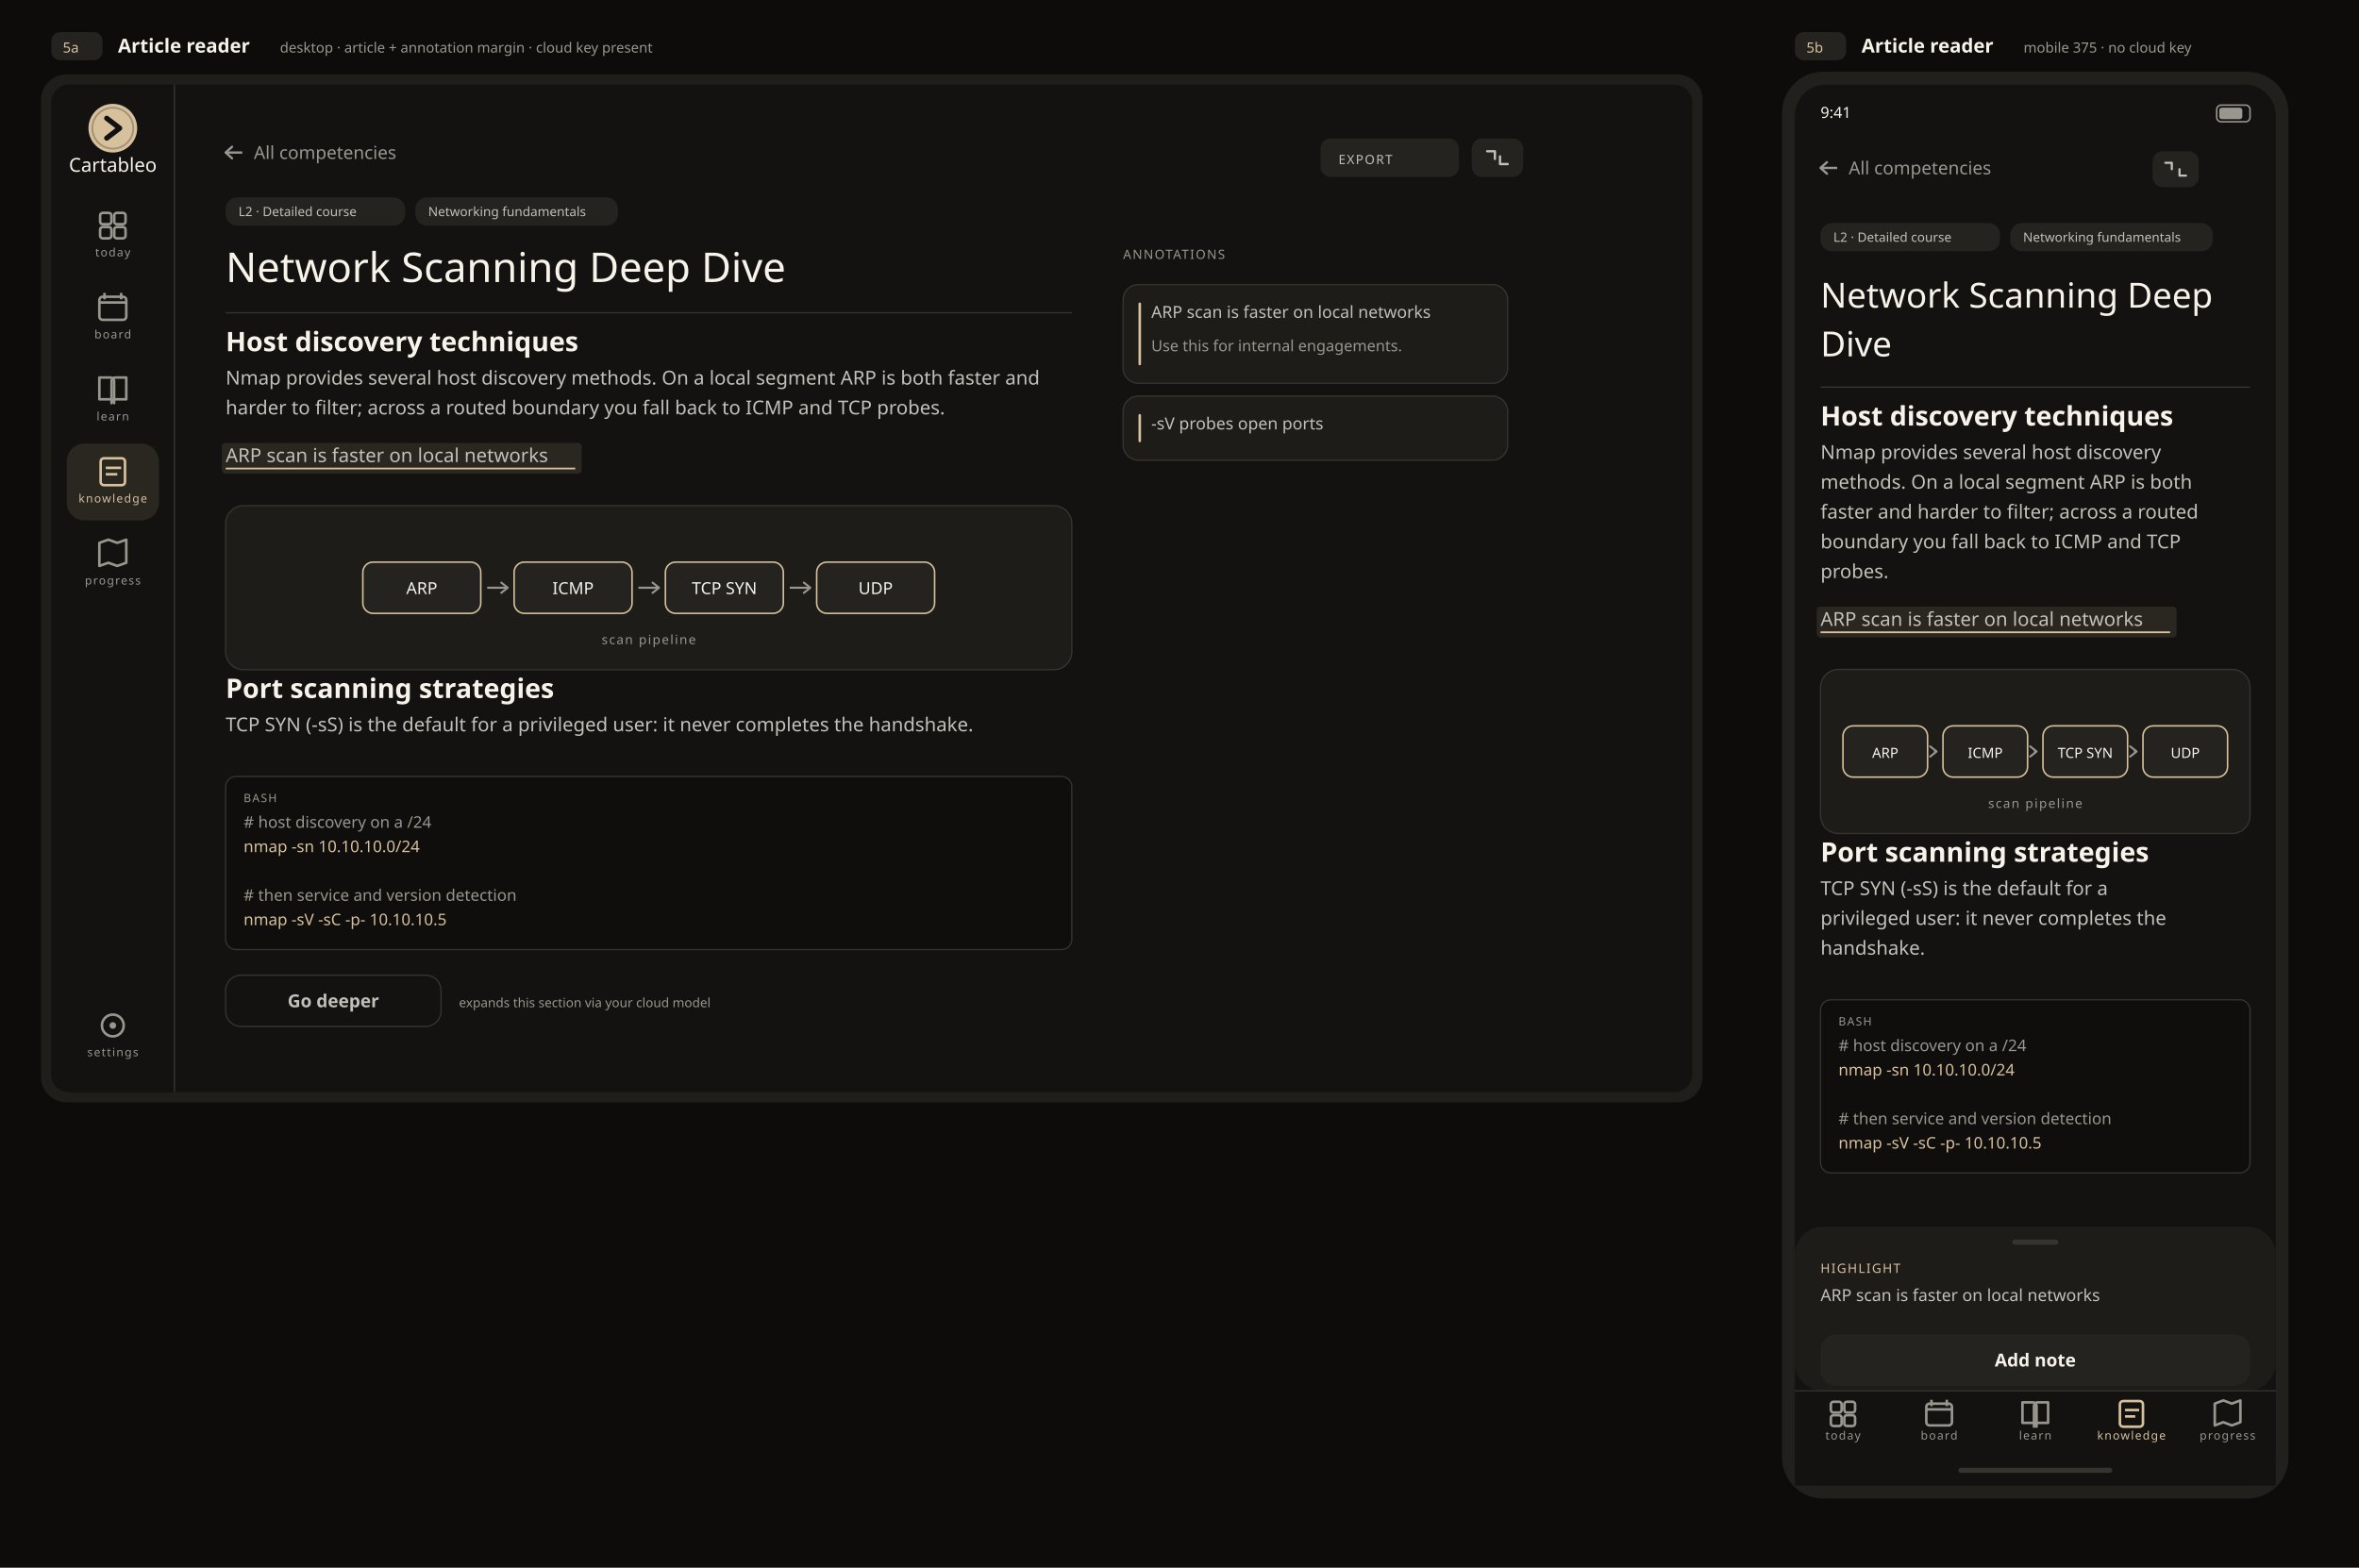
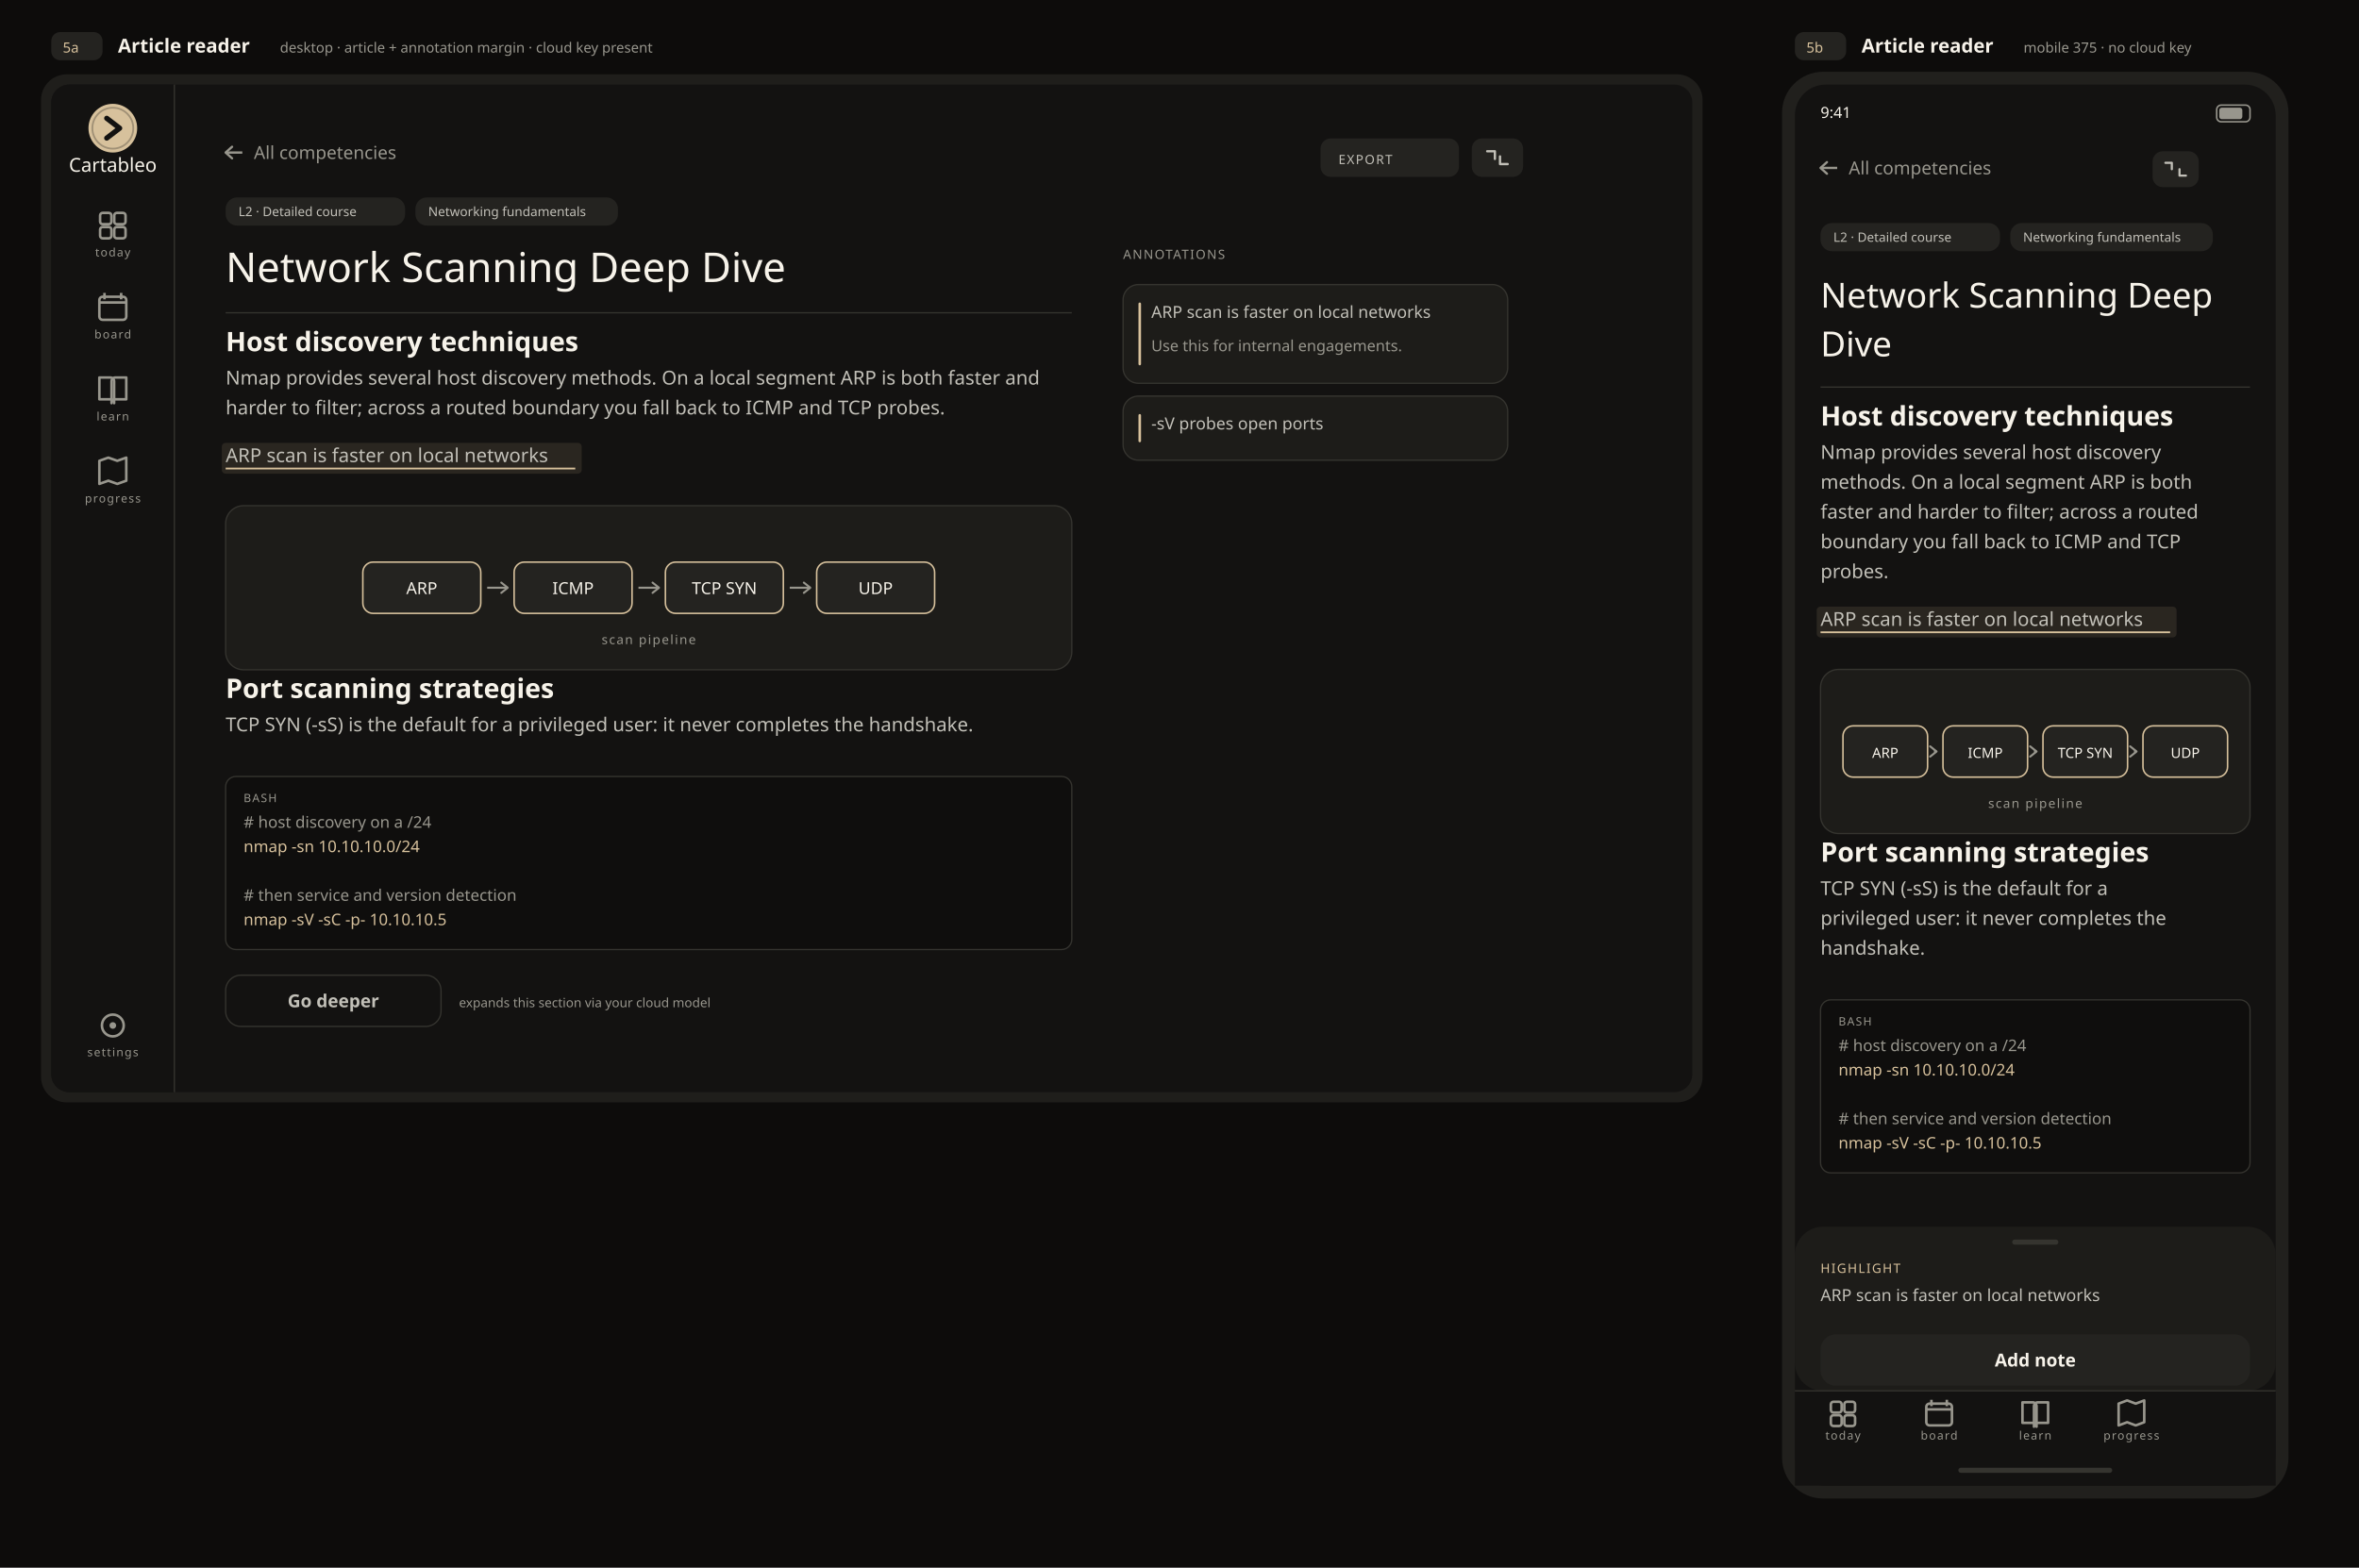
<svg xmlns="http://www.w3.org/2000/svg" width="1840" height="1223" viewBox="0 0 1840 1223">
  <rect x="0" y="0" width="1840" height="1223" fill="#0d0c0b" />
  <rect x="40" y="25" width="40" height="22" rx="7" fill="#242320" />
  <text x="49" y="41" font-family="JetBrains Mono" font-size="11" fill="#d7c19c">5a</text>
  <text x="92" y="41" font-family="Archivo" font-size="15" fill="#f7f3ea" font-weight="700">Article reader</text>
  <text x="218.35" y="41" font-family="JetBrains Mono" font-size="11" fill="#98968d">desktop · article + annotation margin · cloud key present</text>
  <rect x="1400" y="25" width="40" height="22" rx="7" fill="#242320" />
  <text x="1409" y="41" font-family="JetBrains Mono" font-size="11" fill="#d7c19c">5b</text>
  <text x="1452" y="41" font-family="Archivo" font-size="15" fill="#f7f3ea" font-weight="700">Article reader</text>
  <text x="1578.35" y="41" font-family="JetBrains Mono" font-size="11" fill="#98968d">mobile 375 · no cloud key</text>
  <rect x="32" y="58" width="1296" height="802" rx="20" fill="#35342f" opacity="0.45" />
  <rect x="40" y="66" width="1280" height="786" rx="14" fill="#131211" />
  <g transform="translate(40,66)">
    <clipPath id="rc">
      <rect width="1280" height="786" rx="14" />
    </clipPath>
    <g clip-path="url(#rc)">
      <rect x="0" y="0" width="96" height="786" fill="#131211" />
      <line x1="96" y1="0" x2="96" y2="786" stroke="#35342f" stroke-width="1" />
      <circle cx="48.0" cy="34" r="19.0" fill="#d7c19c" />
      <circle cx="48.0" cy="34" r="15.96" fill="none" stroke="#131211" stroke-width="1.387" opacity="0.28" />
      <path d="M43.25 26.281L53.344 34L43.25 41.719" fill="none" stroke="#131211" stroke-width="4.037" stroke-linecap="round" stroke-linejoin="round" />
      <text x="48.0" y="68" font-family="DM Serif Display" font-size="15" fill="#f7f3ea" text-anchor="middle">Cartableo</text>
      <rect x="38.078" y="100.078" width="8.82" height="8.82" rx="2" fill="none" stroke="#98968d" stroke-width="2" />
      <rect x="38.078" y="111.103" width="8.82" height="8.82" rx="2" fill="none" stroke="#98968d" stroke-width="2" />
      <rect x="49.103" y="100.078" width="8.82" height="8.82" rx="2" fill="none" stroke="#98968d" stroke-width="2" />
      <rect x="49.103" y="111.103" width="8.82" height="8.82" rx="2" fill="none" stroke="#98968d" stroke-width="2" />
      <text x="48.0" y="134" font-family="JetBrains Mono" font-size="9" fill="#98968d" text-anchor="middle" letter-spacing="0.9">today</text>
      <rect x="37.5" y="165.5" width="21" height="18" rx="2.5" fill="none" stroke="#98968d" stroke-width="2" />
      <line x1="37.5" y1="170.0" x2="58.5" y2="170.0" stroke="#98968d" stroke-width="2" />
      <line x1="41.5" y1="162.5" x2="41.5" y2="167.5" stroke="#98968d" stroke-width="2" />
      <line x1="54.5" y1="162.5" x2="54.5" y2="167.5" stroke="#98968d" stroke-width="2" />
      <text x="48.0" y="198" font-family="JetBrains Mono" font-size="9" fill="#98968d" text-anchor="middle" letter-spacing="0.9">board</text>
      <path d="M37.5 228.5h8.5a3 3 0 0 1 3 3v17a3 3 0 0 0-3-3h-8.5z" fill="none" stroke="#98968d" stroke-width="2" stroke-linecap="round" stroke-linejoin="round" />
      <path d="M58.5 228.5h-8.5a3 3 0 0 0-3 3v17a3 3 0 0 1 3-3h8.5z" fill="none" stroke="#98968d" stroke-width="2" stroke-linecap="round" stroke-linejoin="round" />
      <text x="48.0" y="262" font-family="JetBrains Mono" font-size="9" fill="#98968d" text-anchor="middle" letter-spacing="0.9">learn</text>
-       <rect x="12.0" y="280" width="72" height="60" rx="14" fill="#2a2620" />
-       <rect x="38.5" y="291.5" width="19" height="21" rx="2.5" fill="none" stroke="#d7c19c" stroke-width="2" />
-       <line x1="42.5" y1="299" x2="54.5" y2="299" stroke="#d7c19c" stroke-width="2" />
-       <line x1="42.5" y1="304" x2="51.5" y2="304" stroke="#d7c19c" stroke-width="2" />
-       <text x="48.0" y="326" font-family="JetBrains Mono" font-size="9" fill="#d7c19c" text-anchor="middle" letter-spacing="0.9">knowledge</text>
-       <path d="M37.5 375.5v-18l7.0 -2.5 7.0 2.5 7.0 -2.5v18l-7.0 2.5 -7.0 -2.5z" fill="none" stroke="#98968d" stroke-width="2" stroke-linecap="round" stroke-linejoin="round" />
-       <text x="48.0" y="390" font-family="JetBrains Mono" font-size="9" fill="#98968d" text-anchor="middle" letter-spacing="0.9">progress</text>
+       <path d="M37.5 311.5v-18l7.0 -2.5 7.0 2.5 7.0 -2.5v18l-7.0 2.5 -7.0 -2.5z" fill="none" stroke="#98968d" stroke-width="2" stroke-linecap="round" stroke-linejoin="round" />
+       <text x="48.0" y="326" font-family="JetBrains Mono" font-size="9" fill="#98968d" text-anchor="middle" letter-spacing="0.9">progress</text>
      <circle cx="48.0" cy="734" r="8.5" fill="none" stroke="#98968d" stroke-width="2" />
      <circle cx="48.0" cy="734" r="2.6" fill="#98968d" />
      <text x="48.0" y="758" font-family="JetBrains Mono" font-size="9" fill="#98968d" text-anchor="middle" letter-spacing="0.9">settings</text>
      <line x1="136" y1="53" x2="149" y2="53" stroke="#98968d" stroke-width="1.8" />
      <path d="M141 48.5L136 53L141 57.5" fill="none" stroke="#98968d" stroke-width="1.8" stroke-linecap="round" stroke-linejoin="round" />
      <text x="158" y="58" font-family="Archivo" font-size="14" fill="#98968d">All competencies</text>
      <rect x="990" y="42" width="108" height="30" rx="8" fill="#242320" />
      <text x="1004" y="62" font-family="JetBrains Mono" font-size="10" fill="#c2c0b8" letter-spacing="1">EXPORT</text>
      <rect x="1108" y="42" width="40" height="30" rx="8" fill="#242320" />
      <path d="M1120 52h6v6M1136 62h-6v-6" fill="none" stroke="#c2c0b8" stroke-width="1.8" stroke-linecap="round" stroke-linejoin="round" />
      <rect x="136" y="88" width="140.0" height="22" rx="9" fill="#242320" />
      <text x="146" y="102.6" font-family="JetBrains Mono" font-size="10" fill="#c2c0b8">L2 · Detailed course</text>
      <rect x="284.0" y="88" width="158.0" height="22" rx="9" fill="#242320" />
      <text x="294.0" y="102.6" font-family="JetBrains Mono" font-size="10" fill="#c2c0b8">Networking fundamentals</text>
      <text x="136" y="154" font-family="DM Serif Display" font-size="32" fill="#f7f3ea">Network Scanning Deep Dive</text>
      <line x1="136" y1="178" x2="796" y2="178" stroke="#35342f" stroke-width="1" />
      <text x="136" y="208" font-family="Archivo" font-size="21" fill="#f7f3ea" font-weight="700">Host discovery techniques</text>
      <text x="136" y="234.0" font-family="Archivo" font-size="15" fill="#c2c0b8">Nmap provides several host discovery methods. On a local segment ARP is both faster and</text>
      <text x="136" y="257.25" font-family="Archivo" font-size="15" fill="#c2c0b8">harder to filter; across a routed boundary you fall back to ICMP and TCP probes.</text>
      <rect x="133" y="279.5" width="280.7" height="24" rx="3" fill="#2a2620" />
      <text x="136" y="294.5" font-family="Archivo" font-size="15" fill="#c2c0b8">ARP scan is faster on local networks</text>
      <line x1="136" y1="299.5" x2="408.7" y2="299.5" stroke="#d7c19c" stroke-width="1.4" />
      <rect x="136" y="328.5" width="660" height="128" rx="14" fill="#1d1c19" stroke="#35342f" stroke-width="1" />
      <rect x="243.0" y="372.5" width="92" height="40" rx="8" fill="#242320" stroke="#d7c19c" stroke-width="1.2" />
      <text x="289.0" y="397.5" font-family="Archivo" font-size="13" fill="#f7f3ea" text-anchor="middle">ARP</text>
      <line x1="340.0" y1="392.5" x2="356.0" y2="392.5" stroke="#98968d" stroke-width="1.6" />
      <path d="M351.0 388.5l5 4 -5 4" fill="none" stroke="#98968d" stroke-width="1.6" stroke-linecap="round" stroke-linejoin="round" />
      <rect x="361.0" y="372.5" width="92" height="40" rx="8" fill="#242320" stroke="#d7c19c" stroke-width="1.2" />
      <text x="407.0" y="397.5" font-family="Archivo" font-size="13" fill="#f7f3ea" text-anchor="middle">ICMP</text>
      <line x1="458.0" y1="392.5" x2="474.0" y2="392.5" stroke="#98968d" stroke-width="1.6" />
      <path d="M469.0 388.5l5 4 -5 4" fill="none" stroke="#98968d" stroke-width="1.6" stroke-linecap="round" stroke-linejoin="round" />
      <rect x="479.0" y="372.5" width="92" height="40" rx="8" fill="#242320" stroke="#d7c19c" stroke-width="1.2" />
      <text x="525.0" y="397.5" font-family="Archivo" font-size="13" fill="#f7f3ea" text-anchor="middle">TCP SYN</text>
      <line x1="576.0" y1="392.5" x2="592.0" y2="392.5" stroke="#98968d" stroke-width="1.6" />
      <path d="M587.0 388.5l5 4 -5 4" fill="none" stroke="#98968d" stroke-width="1.6" stroke-linecap="round" stroke-linejoin="round" />
      <rect x="597.0" y="372.5" width="92" height="40" rx="8" fill="#242320" stroke="#d7c19c" stroke-width="1.2" />
      <text x="643.0" y="397.5" font-family="Archivo" font-size="13" fill="#f7f3ea" text-anchor="middle">UDP</text>
      <text x="466.0" y="436.5" font-family="JetBrains Mono" font-size="10" fill="#98968d" text-anchor="middle" letter-spacing="1">scan pipeline</text>
      <text x="136" y="478.5" font-family="Archivo" font-size="21" fill="#f7f3ea" font-weight="700">Port scanning strategies</text>
      <text x="136" y="504.5" font-family="Archivo" font-size="15" fill="#c2c0b8">TCP SYN (-sS) is the default for a privileged user: it never completes the handshake.</text>
      <rect x="136" y="539.75" width="660" height="135" rx="8" fill="#0f0e0d" stroke="#35342f" stroke-width="1" />
      <text x="150" y="559.75" font-family="JetBrains Mono" font-size="9" fill="#98968d" letter-spacing="0.9">BASH</text>
      <text x="150" y="579.75" font-family="JetBrains Mono" font-size="12.5" fill="#98968d"># host discovery on a /24</text>
      <text x="150" y="598.75" font-family="JetBrains Mono" font-size="12.5" fill="#d7c19c">nmap -sn 10.10.10.0/24</text>
      <text x="150" y="617.75" font-family="JetBrains Mono" font-size="12.5" fill="#c2c0b8" />
      <text x="150" y="636.75" font-family="JetBrains Mono" font-size="12.5" fill="#98968d"># then service and version detection</text>
      <text x="150" y="655.75" font-family="JetBrains Mono" font-size="12.5" fill="#d7c19c">nmap -sV -sC -p- 10.10.10.5</text>
      <rect x="136" y="694.75" width="168" height="40" rx="12" fill="none" stroke="#35342f" stroke-width="1" />
      <text x="220.0" y="719.79" font-family="Archivo" font-size="14" fill="#c2c0b8" font-weight="700" text-anchor="middle">Go deeper</text>
      <text x="318" y="719.75" font-family="JetBrains Mono" font-size="10" fill="#98968d">expands this section via your cloud model</text>
      <text x="836" y="136" font-family="JetBrains Mono" font-size="10" fill="#98968d" letter-spacing="1.0">ANNOTATIONS</text>
      <rect x="836" y="156" width="300" height="77" rx="12" fill="#1d1c19" stroke="#35342f" stroke-width="1" />
      <rect x="848" y="170" width="2" height="49" rx="1" fill="#d7c19c" />
      <text x="858" y="182" font-family="Archivo" font-size="13" fill="#c2c0b8">ARP scan is faster on local networks</text>
      <text x="858" y="208" font-family="Archivo" font-size="12" fill="#98968d">Use this for internal engagements.</text>
      <rect x="836" y="243" width="300" height="50" rx="12" fill="#1d1c19" stroke="#35342f" stroke-width="1" />
      <rect x="848" y="257" width="2" height="22" rx="1" fill="#d7c19c" />
      <text x="858" y="269" font-family="Archivo" font-size="13" fill="#c2c0b8">-sV probes open ports</text>
    </g>
  </g>
  <rect x="1390" y="56" width="395" height="1113" rx="32" fill="#35342f" opacity="0.5" />
  <rect x="1400" y="66" width="375" height="1093" rx="24" fill="#131211" />
  <text x="1420" y="92" font-family="JetBrains Mono" font-size="12" fill="#f7f3ea">9:41</text>
  <rect x="1729" y="82" width="26" height="13" rx="3.5" fill="none" stroke="#98968d" stroke-width="1.2" />
  <rect x="1731" y="84" width="18" height="9" rx="2" fill="#98968d" />
  <g transform="translate(1400,110)">
    <clipPath id="rm">
      <rect width="375" height="1049" />
    </clipPath>
    <g clip-path="url(#rm)">
      <line x1="20" y1="21" x2="33" y2="21" stroke="#98968d" stroke-width="1.8" />
      <path d="M25 16.5L20 21L25 25.5" fill="none" stroke="#98968d" stroke-width="1.8" stroke-linecap="round" stroke-linejoin="round" />
      <text x="42" y="26" font-family="Archivo" font-size="14" fill="#98968d">All competencies</text>
      <rect x="279" y="8" width="36" height="28" rx="8" fill="#242320" />
      <path d="M289 17h5v5M305 27h-5v-5" fill="none" stroke="#c2c0b8" stroke-width="1.7" stroke-linecap="round" stroke-linejoin="round" />
      <rect x="20" y="64" width="140.0" height="22" rx="9" fill="#242320" />
      <text x="30" y="78.6" font-family="JetBrains Mono" font-size="10" fill="#c2c0b8">L2 · Detailed course</text>
      <rect x="168.0" y="64" width="158.0" height="22" rx="9" fill="#242320" />
      <text x="178.0" y="78.6" font-family="JetBrains Mono" font-size="10" fill="#c2c0b8">Networking fundamentals</text>
      <text x="20" y="130" font-family="DM Serif Display" font-size="27" fill="#f7f3ea">Network Scanning Deep</text>
      <text x="20" y="168" font-family="DM Serif Display" font-size="27" fill="#f7f3ea">Dive</text>
      <line x1="20" y1="192" x2="355" y2="192" stroke="#35342f" stroke-width="1" />
      <text x="20" y="222" font-family="Archivo" font-size="21" fill="#f7f3ea" font-weight="700">Host discovery techniques</text>
      <text x="20" y="248.0" font-family="Archivo" font-size="15" fill="#c2c0b8">Nmap provides several host discovery</text>
      <text x="20" y="271.25" font-family="Archivo" font-size="15" fill="#c2c0b8">methods. On a local segment ARP is both</text>
      <text x="20" y="294.5" font-family="Archivo" font-size="15" fill="#c2c0b8">faster and harder to filter; across a routed</text>
      <text x="20" y="317.75" font-family="Archivo" font-size="15" fill="#c2c0b8">boundary you fall back to ICMP and TCP</text>
      <text x="20" y="341.0" font-family="Archivo" font-size="15" fill="#c2c0b8">probes.</text>
      <rect x="17" y="363.25" width="280.7" height="24" rx="3" fill="#2a2620" />
      <text x="20" y="378.25" font-family="Archivo" font-size="15" fill="#c2c0b8">ARP scan is faster on local networks</text>
      <line x1="20" y1="383.25" x2="292.7" y2="383.25" stroke="#d7c19c" stroke-width="1.4" />
      <rect x="20" y="412.25" width="335" height="128" rx="14" fill="#1d1c19" stroke="#35342f" stroke-width="1" />
      <rect x="37.5" y="456.25" width="66" height="40" rx="8" fill="#242320" stroke="#d7c19c" stroke-width="1.2" />
      <text x="70.5" y="481.25" font-family="Archivo" font-size="11" fill="#f7f3ea" text-anchor="middle">ARP</text>
      <line x1="108.5" y1="476.25" x2="110.5" y2="476.25" stroke="#98968d" stroke-width="1.6" />
      <path d="M105.5 472.25l5 4 -5 4" fill="none" stroke="#98968d" stroke-width="1.6" stroke-linecap="round" stroke-linejoin="round" />
      <rect x="115.5" y="456.25" width="66" height="40" rx="8" fill="#242320" stroke="#d7c19c" stroke-width="1.2" />
      <text x="148.5" y="481.25" font-family="Archivo" font-size="11" fill="#f7f3ea" text-anchor="middle">ICMP</text>
      <line x1="186.5" y1="476.25" x2="188.5" y2="476.25" stroke="#98968d" stroke-width="1.6" />
      <path d="M183.5 472.25l5 4 -5 4" fill="none" stroke="#98968d" stroke-width="1.6" stroke-linecap="round" stroke-linejoin="round" />
      <rect x="193.5" y="456.25" width="66" height="40" rx="8" fill="#242320" stroke="#d7c19c" stroke-width="1.2" />
      <text x="226.5" y="481.25" font-family="Archivo" font-size="11" fill="#f7f3ea" text-anchor="middle">TCP SYN</text>
      <line x1="264.5" y1="476.25" x2="266.5" y2="476.25" stroke="#98968d" stroke-width="1.6" />
      <path d="M261.5 472.25l5 4 -5 4" fill="none" stroke="#98968d" stroke-width="1.6" stroke-linecap="round" stroke-linejoin="round" />
      <rect x="271.5" y="456.25" width="66" height="40" rx="8" fill="#242320" stroke="#d7c19c" stroke-width="1.2" />
      <text x="304.5" y="481.25" font-family="Archivo" font-size="11" fill="#f7f3ea" text-anchor="middle">UDP</text>
      <text x="187.5" y="520.25" font-family="JetBrains Mono" font-size="10" fill="#98968d" text-anchor="middle" letter-spacing="1">scan pipeline</text>
      <text x="20" y="562.25" font-family="Archivo" font-size="21" fill="#f7f3ea" font-weight="700">Port scanning strategies</text>
      <text x="20" y="588.25" font-family="Archivo" font-size="15" fill="#c2c0b8">TCP SYN (-sS) is the default for a</text>
      <text x="20" y="611.5" font-family="Archivo" font-size="15" fill="#c2c0b8">privileged user: it never completes the</text>
      <text x="20" y="634.75" font-family="Archivo" font-size="15" fill="#c2c0b8">handshake.</text>
      <rect x="20" y="670.0" width="335" height="135" rx="8" fill="#0f0e0d" stroke="#35342f" stroke-width="1" />
      <text x="34" y="690.0" font-family="JetBrains Mono" font-size="9" fill="#98968d" letter-spacing="0.9">BASH</text>
      <text x="34" y="710.0" font-family="JetBrains Mono" font-size="12.5" fill="#98968d"># host discovery on a /24</text>
      <text x="34" y="729.0" font-family="JetBrains Mono" font-size="12.5" fill="#d7c19c">nmap -sn 10.10.10.0/24</text>
      <text x="34" y="748.0" font-family="JetBrains Mono" font-size="12.5" fill="#c2c0b8" />
      <text x="34" y="767.0" font-family="JetBrains Mono" font-size="12.5" fill="#98968d"># then service and version detection</text>
      <text x="34" y="786.0" font-family="JetBrains Mono" font-size="12.5" fill="#d7c19c">nmap -sV -sC -p- 10.10.10.5</text>
      <rect x="0" y="847" width="375" height="128" rx="22" fill="#1d1c19" />
      <rect x="169.5" y="857" width="36" height="4" rx="2" fill="#35342f" />
      <text x="20" y="883" font-family="JetBrains Mono" font-size="10" fill="#d7c19c" letter-spacing="1.0">HIGHLIGHT</text>
      <text x="20" y="905.0" font-family="Archivo" font-size="13" fill="#c2c0b8">ARP scan is faster on local networks</text>
      <rect x="20" y="931" width="335" height="40" rx="12" fill="#242320" />
      <text x="187.5" y="956.04" font-family="Archivo" font-size="14" fill="#f7f3ea" font-weight="700" text-anchor="middle">Add note</text>
      <rect x="0" y="975" width="375" height="74" fill="#131211" />
      <line x1="0" y1="975" x2="375" y2="975" stroke="#35342f" stroke-width="1" />
      <rect x="28.05" y="983.55" width="8.4" height="8.4" rx="2" fill="none" stroke="#98968d" stroke-width="2" />
      <rect x="28.05" y="994.05" width="8.4" height="8.4" rx="2" fill="none" stroke="#98968d" stroke-width="2" />
      <rect x="38.55" y="983.55" width="8.4" height="8.4" rx="2" fill="none" stroke="#98968d" stroke-width="2" />
      <rect x="38.55" y="994.05" width="8.4" height="8.4" rx="2" fill="none" stroke="#98968d" stroke-width="2" />
      <text x="37.5" y="1013" font-family="JetBrains Mono" font-size="9" fill="#98968d" text-anchor="middle" letter-spacing="0.9">today</text>
      <rect x="102.5" y="985.0" width="20" height="17" rx="2.5" fill="none" stroke="#98968d" stroke-width="2" />
      <line x1="102.5" y1="989.5" x2="122.5" y2="989.5" stroke="#98968d" stroke-width="2" />
      <line x1="106.5" y1="982.0" x2="106.5" y2="987.0" stroke="#98968d" stroke-width="2" />
      <line x1="118.5" y1="982.0" x2="118.5" y2="987.0" stroke="#98968d" stroke-width="2" />
      <text x="112.5" y="1013" font-family="JetBrains Mono" font-size="9" fill="#98968d" text-anchor="middle" letter-spacing="0.9">board</text>
      <path d="M177.5 984.0h8.0a3 3 0 0 1 3 3v16a3 3 0 0 0-3-3h-8.0z" fill="none" stroke="#98968d" stroke-width="2" stroke-linecap="round" stroke-linejoin="round" />
      <path d="M197.5 984.0h-8.0a3 3 0 0 0-3 3v16a3 3 0 0 1 3-3h8.0z" fill="none" stroke="#98968d" stroke-width="2" stroke-linecap="round" stroke-linejoin="round" />
      <text x="187.5" y="1013" font-family="JetBrains Mono" font-size="9" fill="#98968d" text-anchor="middle" letter-spacing="0.9">learn</text>
-       <rect x="253.5" y="983.0" width="18" height="20" rx="2.5" fill="none" stroke="#d7c19c" stroke-width="2" />
-       <line x1="257.5" y1="990" x2="268.5" y2="990" stroke="#d7c19c" stroke-width="2" />
-       <line x1="257.5" y1="995" x2="265.5" y2="995" stroke="#d7c19c" stroke-width="2" />
-       <text x="262.5" y="1013" font-family="JetBrains Mono" font-size="9" fill="#d7c19c" text-anchor="middle" letter-spacing="0.9">knowledge</text>
-       <path d="M327.5 1002.0v-17l6.667 -2.5 6.667 2.5 6.667 -2.5v17l-6.667 2.5 -6.667 -2.5z" fill="none" stroke="#98968d" stroke-width="2" stroke-linecap="round" stroke-linejoin="round" />
-       <text x="337.5" y="1013" font-family="JetBrains Mono" font-size="9" fill="#98968d" text-anchor="middle" letter-spacing="0.9">progress</text>
+       <path d="M252.5 1002.0v-17l6.667 -2.5 6.667 2.5 6.667 -2.5v17l-6.667 2.5 -6.667 -2.5z" fill="none" stroke="#98968d" stroke-width="2" stroke-linecap="round" stroke-linejoin="round" />
+       <text x="262.5" y="1013" font-family="JetBrains Mono" font-size="9" fill="#98968d" text-anchor="middle" letter-spacing="0.9">progress</text>
      <rect x="127.5" y="1035" width="120" height="4" rx="2" fill="#35342f" />
    </g>
  </g>
</svg>
